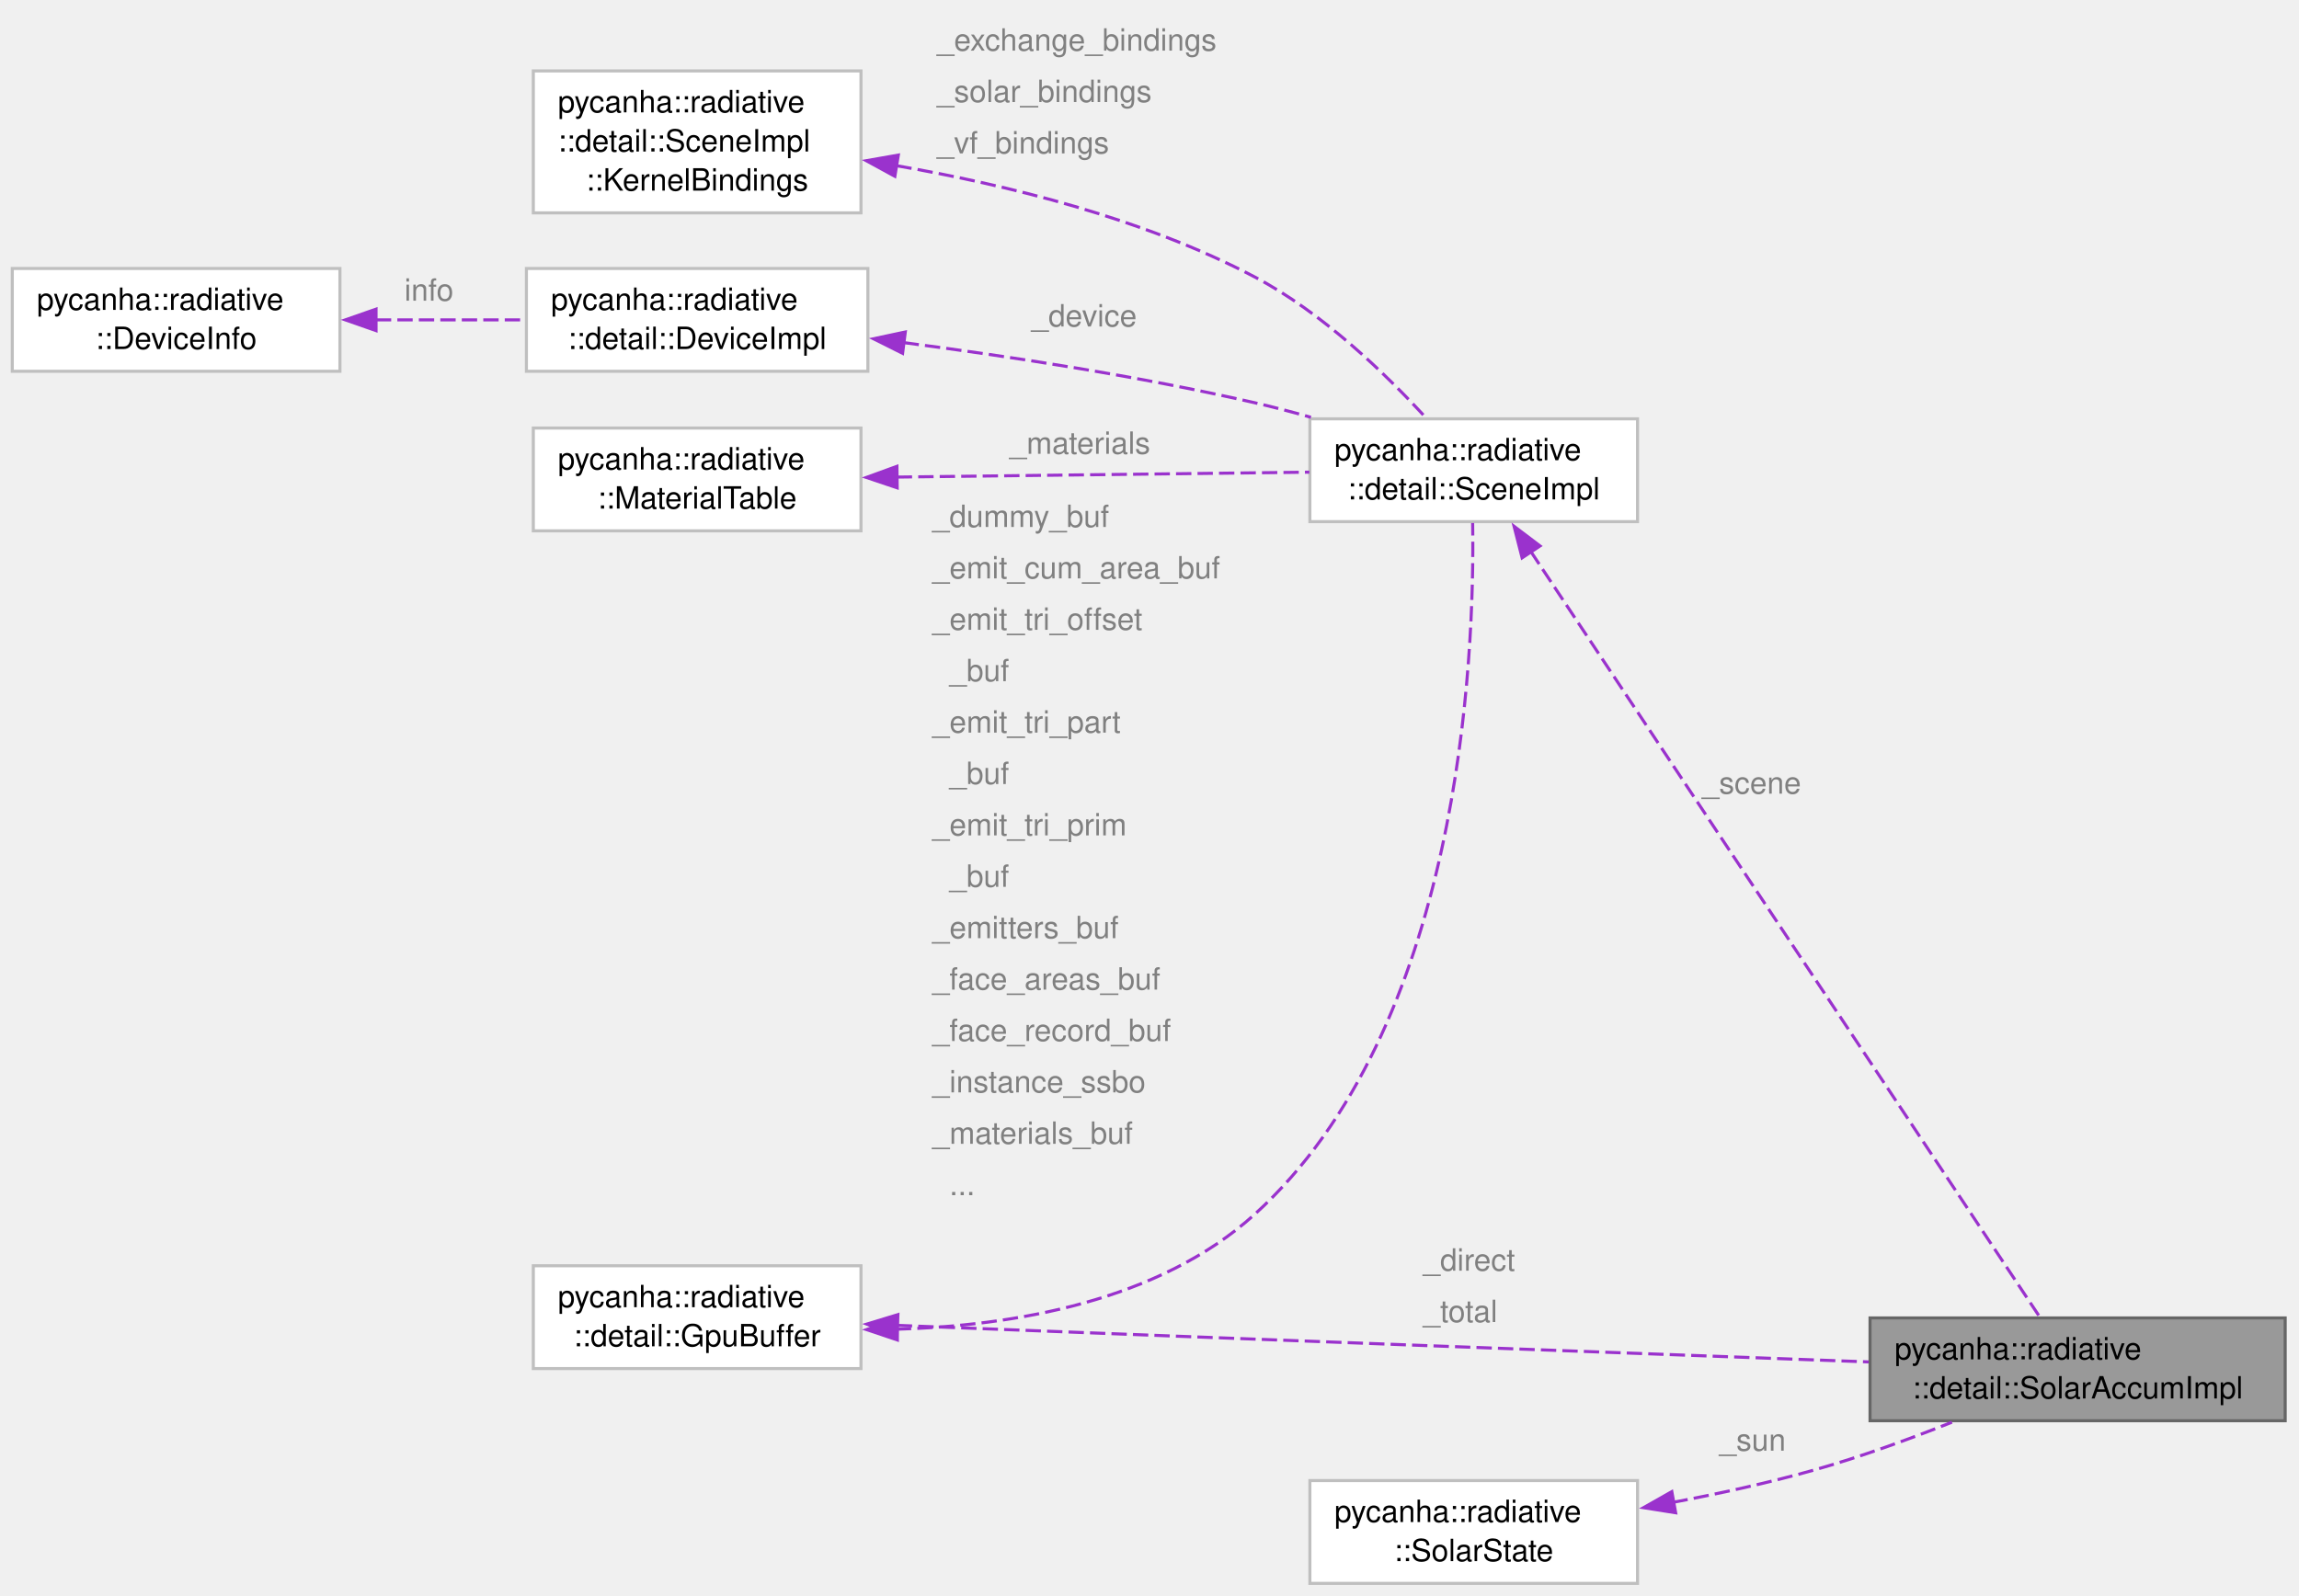
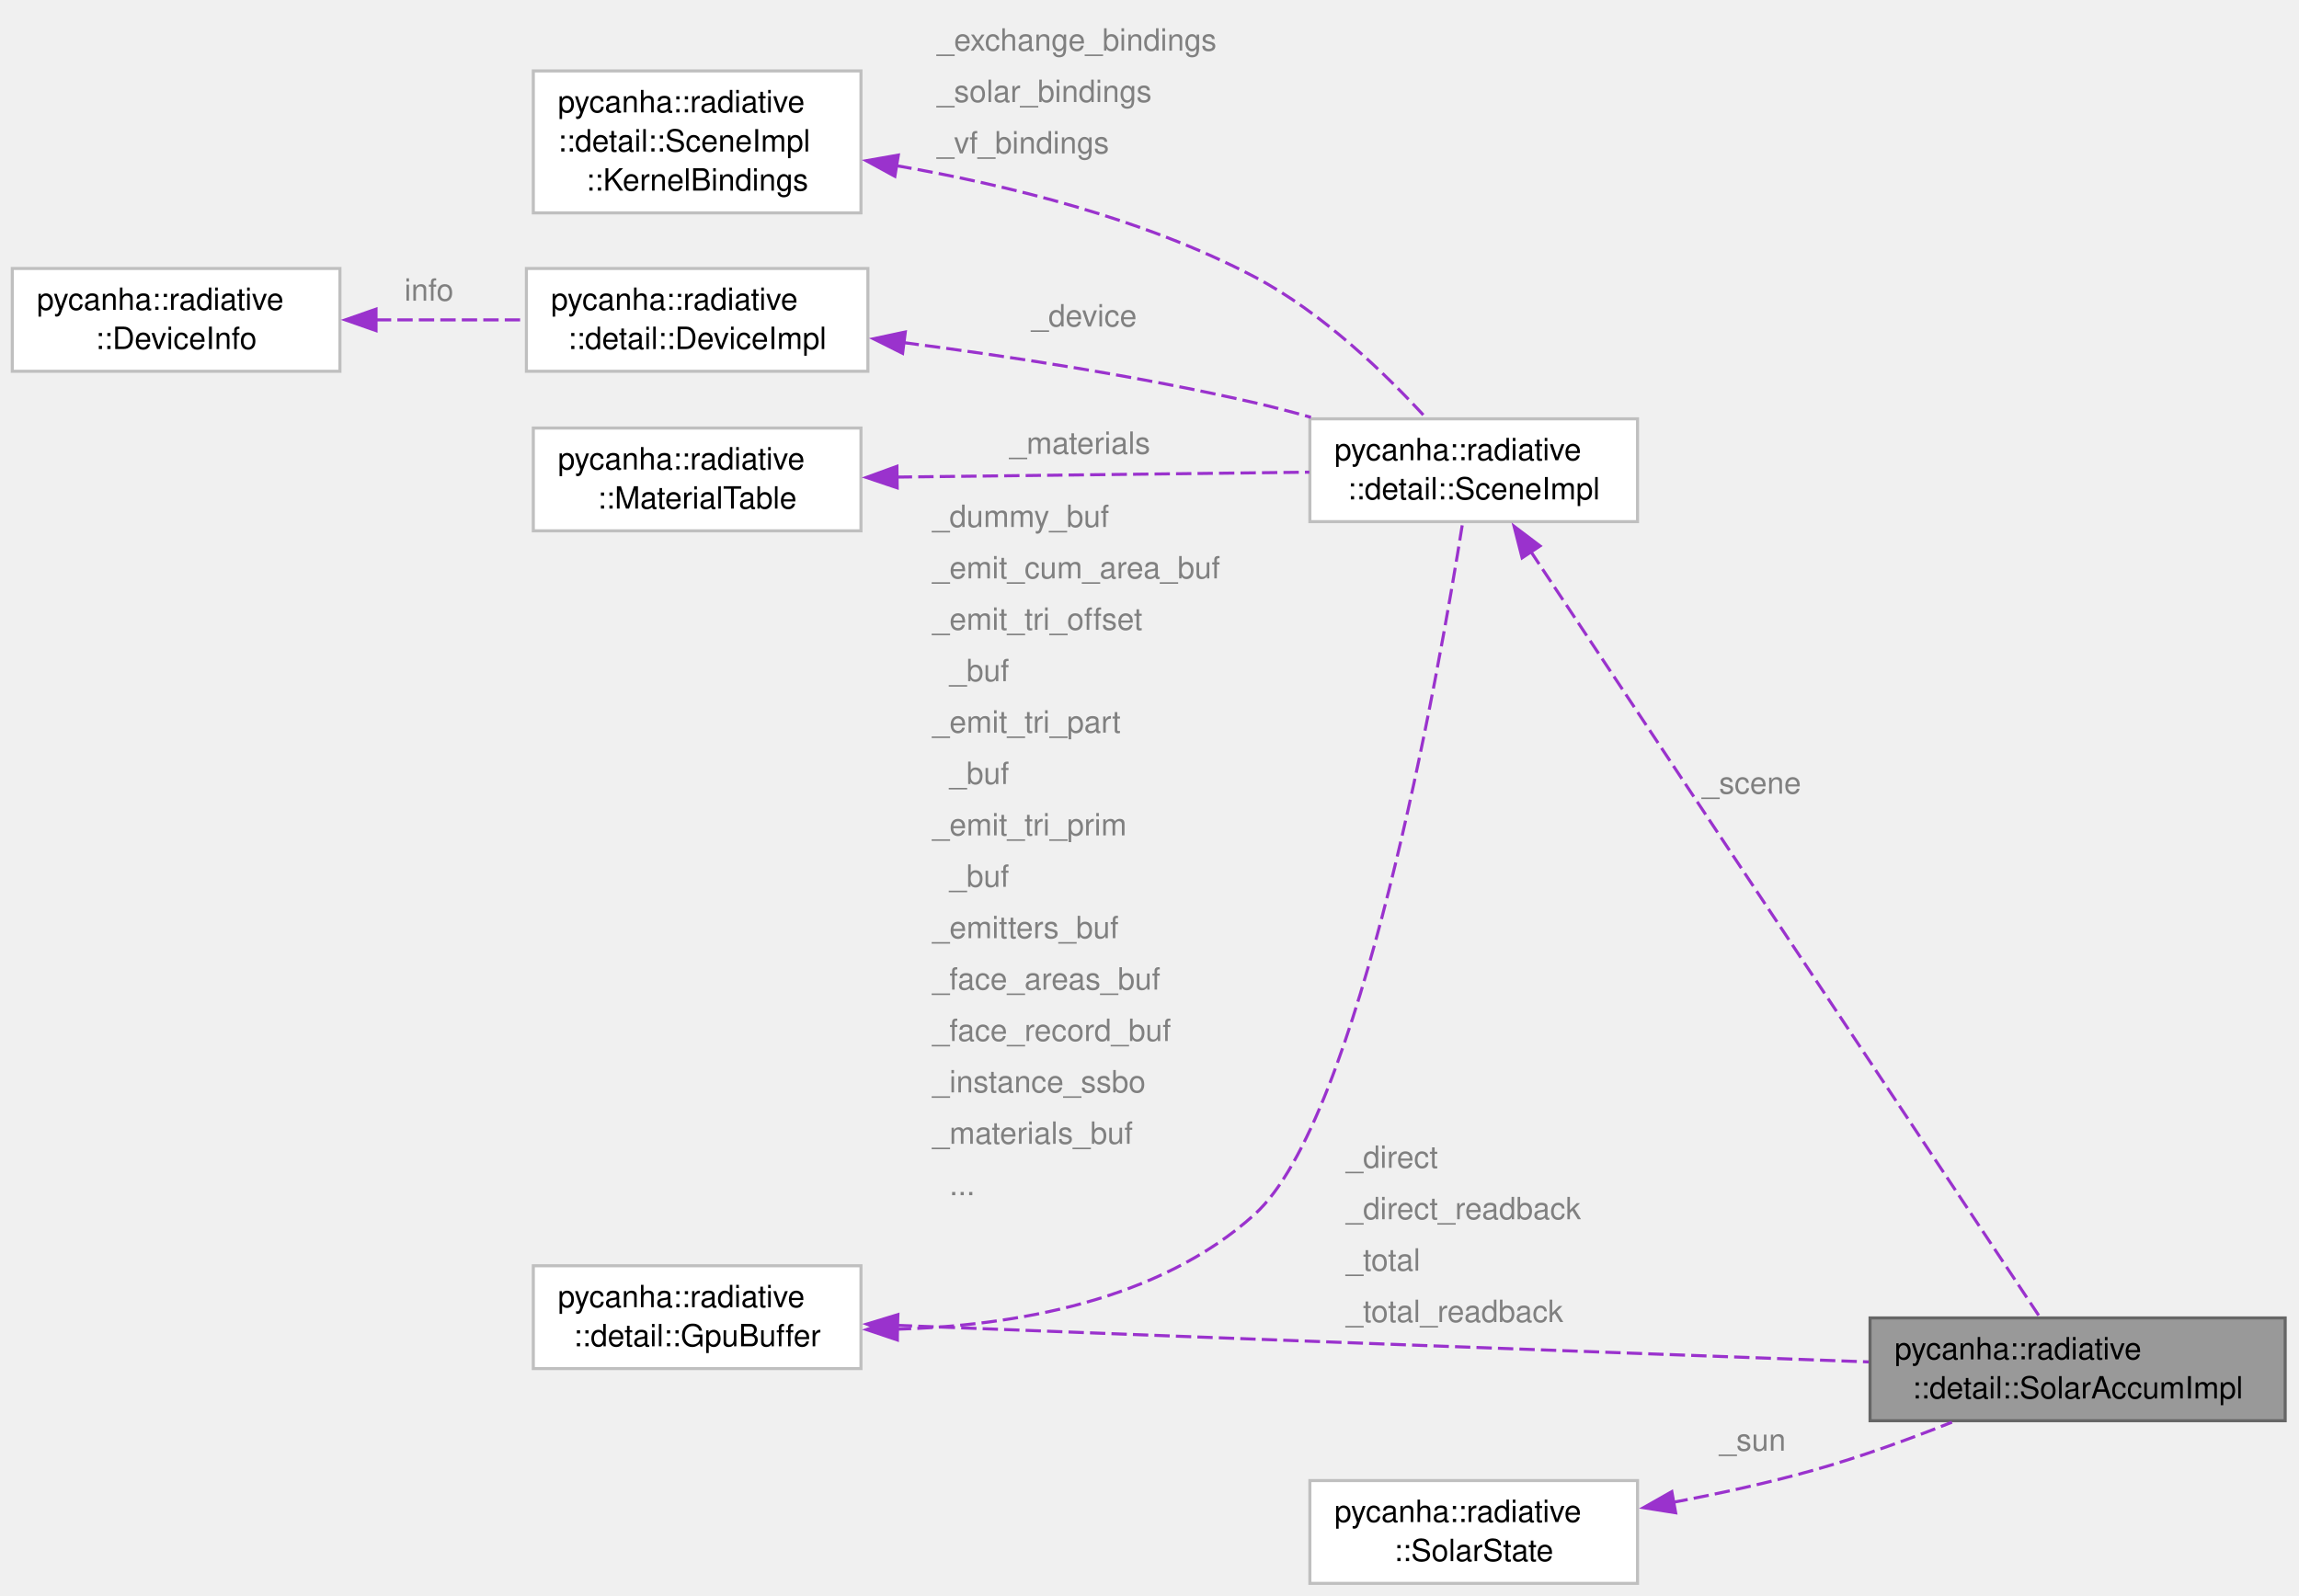
<svg xmlns="http://www.w3.org/2000/svg" xmlns:xlink="http://www.w3.org/1999/xlink" width="749pt" height="520pt" viewBox="0.00 0.00 749.00 520.00">
  <g id="graph0" class="graph" transform="scale(1 1) rotate(0) translate(4 515.99)">
    <g id="Node000001" class="node">
      <g id="a_Node000001">
        <a xlink:title=" ">
          <polygon fill="#999999" stroke="#666666" points="740.5,-86.5 605.25,-86.5 605.25,-53 740.5,-53 740.5,-86.5" />
          <text xml:space="preserve" text-anchor="start" x="613.25" y="-73" font-family="Helvetica,sans-Serif" font-size="10.00">pycanha::radiative</text>
          <text xml:space="preserve" text-anchor="middle" x="672.88" y="-60.25" font-family="Helvetica,sans-Serif" font-size="10.00">::detail::SolarAccumImpl</text>
        </a>
      </g>
    </g>
    <g id="Node000002" class="node">
      <g id="a_Node000002">
        <a xlink:href="classpycanha_1_1radiative_1_1detail_1_1SceneImpl.html" target="_top" xlink:title=" ">
          <polygon fill="white" stroke="#bfbfbf" points="529.5,-379.5 422.75,-379.5 422.75,-346 529.5,-346 529.5,-379.5" />
          <text xml:space="preserve" text-anchor="start" x="430.75" y="-366" font-family="Helvetica,sans-Serif" font-size="10.00">pycanha::radiative</text>
          <text xml:space="preserve" text-anchor="middle" x="476.12" y="-353.25" font-family="Helvetica,sans-Serif" font-size="10.00">::detail::SceneImpl</text>
        </a>
      </g>
    </g>
    <g id="edge1_Node000001_Node000002" class="edge">
      <g id="a_edge1_Node000001_Node000002">
        <a xlink:title=" ">
          <path fill="none" stroke="#9a32cd" stroke-dasharray="5,2" d="M494.68,-336.34C533.94,-277.27 627.95,-135.83 660.53,-86.82" />
          <polygon fill="#9a32cd" stroke="#9a32cd" points="491.9,-334.2 489.28,-344.47 497.73,-338.08 491.9,-334.2" />
        </a>
      </g>
      <text xml:space="preserve" text-anchor="start" x="550.5" y="-257.36" font-family="Helvetica,sans-Serif" font-size="10.00" fill="grey">_scene</text>
    </g>
    <g id="Node000003" class="node">
      <g id="a_Node000003">
        <a xlink:href="classpycanha_1_1radiative_1_1detail_1_1DeviceImpl.html" target="_top" xlink:title=" ">
          <polygon fill="white" stroke="#bfbfbf" points="278.75,-428.5 167.5,-428.5 167.5,-395 278.75,-395 278.75,-428.5" />
          <text xml:space="preserve" text-anchor="start" x="175.5" y="-415" font-family="Helvetica,sans-Serif" font-size="10.00">pycanha::radiative</text>
          <text xml:space="preserve" text-anchor="middle" x="223.12" y="-402.25" font-family="Helvetica,sans-Serif" font-size="10.00">::detail::DeviceImpl</text>
        </a>
      </g>
    </g>
    <g id="edge2_Node000002_Node000003" class="edge">
      <g id="a_edge2_Node000002_Node000003">
        <a xlink:title=" ">
          <path fill="none" stroke="#9a32cd" stroke-dasharray="5,2" d="M290.4,-404.34C324.76,-399.87 367.27,-393.36 404.75,-384.75 410.74,-383.38 416.96,-381.74 423.1,-380" />
          <polygon fill="#9a32cd" stroke="#9a32cd" points="290.06,-400.85 280.58,-405.59 290.94,-407.8 290.06,-400.85" />
        </a>
      </g>
      <text xml:space="preserve" text-anchor="start" x="332" y="-409.6" font-family="Helvetica,sans-Serif" font-size="10.00" fill="grey">_device</text>
    </g>
    <g id="Node000004" class="node">
      <g id="a_Node000004">
        <a xlink:href="structpycanha_1_1radiative_1_1DeviceInfo.html" target="_top" xlink:title=" ">
          <polygon fill="white" stroke="#bfbfbf" points="106.75,-428.5 0,-428.5 0,-395 106.75,-395 106.75,-428.5" />
          <text xml:space="preserve" text-anchor="start" x="8" y="-415" font-family="Helvetica,sans-Serif" font-size="10.00">pycanha::radiative</text>
          <text xml:space="preserve" text-anchor="middle" x="53.38" y="-402.25" font-family="Helvetica,sans-Serif" font-size="10.00">::DeviceInfo</text>
        </a>
      </g>
    </g>
    <g id="edge3_Node000003_Node000004" class="edge">
      <g id="a_edge3_Node000003_Node000004">
        <a xlink:title=" ">
          <path fill="none" stroke="#9a32cd" stroke-dasharray="5,2" d="M118.45,-411.75C134.48,-411.75 151.54,-411.75 167.09,-411.75" />
          <polygon fill="#9a32cd" stroke="#9a32cd" points="118.51,-408.25 108.51,-411.75 118.51,-415.25 118.51,-408.25" />
        </a>
      </g>
      <text xml:space="preserve" text-anchor="start" x="127.75" y="-418" font-family="Helvetica,sans-Serif" font-size="10.00" fill="grey">info</text>
    </g>
    <g id="Node000005" class="node">
      <g id="a_Node000005">
        <a xlink:href="structpycanha_1_1radiative_1_1MaterialTable.html" target="_top" xlink:title=" ">
          <polygon fill="white" stroke="#bfbfbf" points="276.5,-376.5 169.75,-376.5 169.75,-343 276.5,-343 276.5,-376.5" />
          <text xml:space="preserve" text-anchor="start" x="177.75" y="-363" font-family="Helvetica,sans-Serif" font-size="10.00">pycanha::radiative</text>
          <text xml:space="preserve" text-anchor="middle" x="223.12" y="-350.25" font-family="Helvetica,sans-Serif" font-size="10.00">::MaterialTable</text>
        </a>
      </g>
    </g>
    <g id="edge4_Node000002_Node000005" class="edge">
      <g id="a_edge4_Node000002_Node000005">
        <a xlink:title=" ">
          <path fill="none" stroke="#9a32cd" stroke-dasharray="5,2" d="M288.15,-360.52C329.8,-361.01 383.44,-361.65 422.58,-362.12" />
          <polygon fill="#9a32cd" stroke="#9a32cd" points="288.3,-357.02 278.26,-360.4 288.21,-364.02 288.3,-357.02" />
        </a>
      </g>
      <text xml:space="preserve" text-anchor="start" x="324.88" y="-368.11" font-family="Helvetica,sans-Serif" font-size="10.00" fill="grey">_materials</text>
    </g>
    <g id="Node000006" class="node">
      <g id="a_Node000006">
        <a xlink:href="structpycanha_1_1radiative_1_1detail_1_1GpuBuffer.html" target="_top" xlink:title=" ">
          <polygon fill="white" stroke="#bfbfbf" points="276.5,-103.5 169.75,-103.5 169.75,-70 276.5,-70 276.5,-103.5" />
          <text xml:space="preserve" text-anchor="start" x="177.75" y="-90" font-family="Helvetica,sans-Serif" font-size="10.00">pycanha::radiative</text>
          <text xml:space="preserve" text-anchor="middle" x="223.12" y="-77.25" font-family="Helvetica,sans-Serif" font-size="10.00">::detail::GpuBuffer</text>
        </a>
      </g>
    </g>
    <g id="edge7_Node000001_Node000006" class="edge">
      <g id="a_edge7_Node000001_Node000006">
        <a xlink:title=" ">
          <path fill="none" stroke="#9a32cd" stroke-dasharray="5,2" d="M288.16,-84.09C291.06,-83.97 293.94,-83.86 296.75,-83.75 404.53,-79.51 529.73,-74.9 604.79,-72.17" />
          <polygon fill="#9a32cd" stroke="#9a32cd" points="288.24,-80.58 278.39,-84.49 288.53,-87.58 288.24,-80.58" />
        </a>
      </g>
-       <text xml:space="preserve" text-anchor="start" x="459.62" y="-101.91" font-family="Helvetica,sans-Serif" font-size="10.00" fill="grey">_direct</text>
-       <text xml:space="preserve" text-anchor="start" x="459.62" y="-85.16" font-family="Helvetica,sans-Serif" font-size="10.00" fill="grey">_total</text>
+       <text xml:space="preserve" text-anchor="start" x="434.5" y="-135.41" font-family="Helvetica,sans-Serif" font-size="10.00" fill="grey">_direct</text>
+       <text xml:space="preserve" text-anchor="start" x="434.5" y="-118.66" font-family="Helvetica,sans-Serif" font-size="10.00" fill="grey">_direct_readback</text>
+       <text xml:space="preserve" text-anchor="start" x="434.5" y="-101.91" font-family="Helvetica,sans-Serif" font-size="10.00" fill="grey">_total</text>
+       <text xml:space="preserve" text-anchor="start" x="434.5" y="-85.16" font-family="Helvetica,sans-Serif" font-size="10.00" fill="grey">_total_readback</text>
    </g>
    <g id="edge5_Node000002_Node000006" class="edge">
      <g id="a_edge5_Node000002_Node000006">
        <a xlink:title=" ">
-           <path fill="none" stroke="#9a32cd" stroke-dasharray="5,2" d="M287.87,-82.81C326.19,-83.92 373.44,-91.9 404.75,-120.25 471.69,-180.87 476.47,-300.95 475.78,-345.55" />
+           <path fill="none" stroke="#9a32cd" stroke-dasharray="5,2" d="M287.87,-82.81C326.19,-83.92 373.44,-91.9 404.75,-120.25 439.03,-151.29 464.61,-295.9 472.54,-345.78" />
          <polygon fill="#9a32cd" stroke="#9a32cd" points="288.36,-79.32 278.32,-82.7 288.27,-86.32 288.36,-79.32" />
        </a>
      </g>
      <text xml:space="preserve" text-anchor="start" x="299.75" y="-344.25" font-family="Helvetica,sans-Serif" font-size="10.00" fill="grey">_dummy_buf</text>
      <text xml:space="preserve" text-anchor="start" x="299.75" y="-327.5" font-family="Helvetica,sans-Serif" font-size="10.00" fill="grey">_emit_cum_area_buf</text>
      <text xml:space="preserve" text-anchor="start" x="299.75" y="-310.75" font-family="Helvetica,sans-Serif" font-size="10.00" fill="grey">_emit_tri_offset</text>
      <text xml:space="preserve" text-anchor="start" x="299.75" y="-294" font-family="Helvetica,sans-Serif" font-size="10.00" fill="grey">  _buf</text>
      <text xml:space="preserve" text-anchor="start" x="299.75" y="-277.25" font-family="Helvetica,sans-Serif" font-size="10.00" fill="grey">_emit_tri_part</text>
      <text xml:space="preserve" text-anchor="start" x="299.75" y="-260.5" font-family="Helvetica,sans-Serif" font-size="10.00" fill="grey">  _buf</text>
      <text xml:space="preserve" text-anchor="start" x="299.75" y="-243.75" font-family="Helvetica,sans-Serif" font-size="10.00" fill="grey">_emit_tri_prim</text>
      <text xml:space="preserve" text-anchor="start" x="299.75" y="-227" font-family="Helvetica,sans-Serif" font-size="10.00" fill="grey">  _buf</text>
      <text xml:space="preserve" text-anchor="start" x="299.75" y="-210.25" font-family="Helvetica,sans-Serif" font-size="10.00" fill="grey">_emitters_buf</text>
      <text xml:space="preserve" text-anchor="start" x="299.75" y="-193.5" font-family="Helvetica,sans-Serif" font-size="10.00" fill="grey">_face_areas_buf</text>
      <text xml:space="preserve" text-anchor="start" x="299.75" y="-176.75" font-family="Helvetica,sans-Serif" font-size="10.00" fill="grey">_face_record_buf</text>
      <text xml:space="preserve" text-anchor="start" x="299.75" y="-160" font-family="Helvetica,sans-Serif" font-size="10.00" fill="grey">_instance_ssbo</text>
      <text xml:space="preserve" text-anchor="start" x="299.75" y="-143.25" font-family="Helvetica,sans-Serif" font-size="10.00" fill="grey">_materials_buf</text>
      <text xml:space="preserve" text-anchor="start" x="299.75" y="-126.5" font-family="Helvetica,sans-Serif" font-size="10.00" fill="grey">  ...</text>
    </g>
    <g id="Node000007" class="node">
      <g id="a_Node000007">
        <a xlink:href="structpycanha_1_1radiative_1_1detail_1_1SceneImpl_1_1KernelBindings.html" target="_top" xlink:title=" ">
          <polygon fill="white" stroke="#bfbfbf" points="276.5,-492.88 169.75,-492.88 169.75,-446.62 276.5,-446.62 276.5,-492.88" />
          <text xml:space="preserve" text-anchor="start" x="177.75" y="-479.38" font-family="Helvetica,sans-Serif" font-size="10.00">pycanha::radiative</text>
          <text xml:space="preserve" text-anchor="start" x="177.75" y="-466.62" font-family="Helvetica,sans-Serif" font-size="10.00">::detail::SceneImpl</text>
          <text xml:space="preserve" text-anchor="middle" x="223.12" y="-453.88" font-family="Helvetica,sans-Serif" font-size="10.00">::KernelBindings</text>
        </a>
      </g>
    </g>
    <g id="edge6_Node000002_Node000007" class="edge">
      <g id="a_edge6_Node000002_Node000007">
        <a xlink:title=" ">
          <path fill="none" stroke="#9a32cd" stroke-dasharray="5,2" d="M288.05,-462C323.9,-455.78 368.54,-444.81 404.75,-425.75 426.81,-414.14 447.48,-394.11 460.64,-379.75" />
          <polygon fill="#9a32cd" stroke="#9a32cd" points="287.54,-458.54 278.24,-463.62 288.67,-465.45 287.54,-458.54" />
        </a>
      </g>
      <text xml:space="preserve" text-anchor="start" x="301.25" y="-499.49" font-family="Helvetica,sans-Serif" font-size="10.00" fill="grey">_exchange_bindings</text>
      <text xml:space="preserve" text-anchor="start" x="301.25" y="-482.74" font-family="Helvetica,sans-Serif" font-size="10.00" fill="grey">_solar_bindings</text>
      <text xml:space="preserve" text-anchor="start" x="301.25" y="-465.99" font-family="Helvetica,sans-Serif" font-size="10.00" fill="grey">_vf_bindings</text>
    </g>
    <g id="Node000008" class="node">
      <g id="a_Node000008">
        <a xlink:href="structpycanha_1_1radiative_1_1SolarState.html" target="_top" xlink:title=" ">
          <polygon fill="white" stroke="#bfbfbf" points="529.5,-33.5 422.75,-33.5 422.75,0 529.5,0 529.5,-33.5" />
          <text xml:space="preserve" text-anchor="start" x="430.75" y="-20" font-family="Helvetica,sans-Serif" font-size="10.00">pycanha::radiative</text>
          <text xml:space="preserve" text-anchor="middle" x="476.12" y="-7.25" font-family="Helvetica,sans-Serif" font-size="10.00">::SolarState</text>
        </a>
      </g>
    </g>
    <g id="edge8_Node000001_Node000008" class="edge">
      <g id="a_edge8_Node000001_Node000008">
        <a xlink:title=" ">
          <path fill="none" stroke="#9a32cd" stroke-dasharray="5,2" d="M540.92,-26.38C556.22,-29.27 572.42,-32.81 587.25,-37 602.11,-41.2 617.99,-46.98 631.94,-52.52" />
          <polygon fill="#9a32cd" stroke="#9a32cd" points="541.92,-23.01 531.45,-24.67 540.67,-29.9 541.92,-23.01" />
        </a>
      </g>
      <text xml:space="preserve" text-anchor="start" x="556.12" y="-43.25" font-family="Helvetica,sans-Serif" font-size="10.00" fill="grey">_sun</text>
    </g>
  </g>
</svg>
